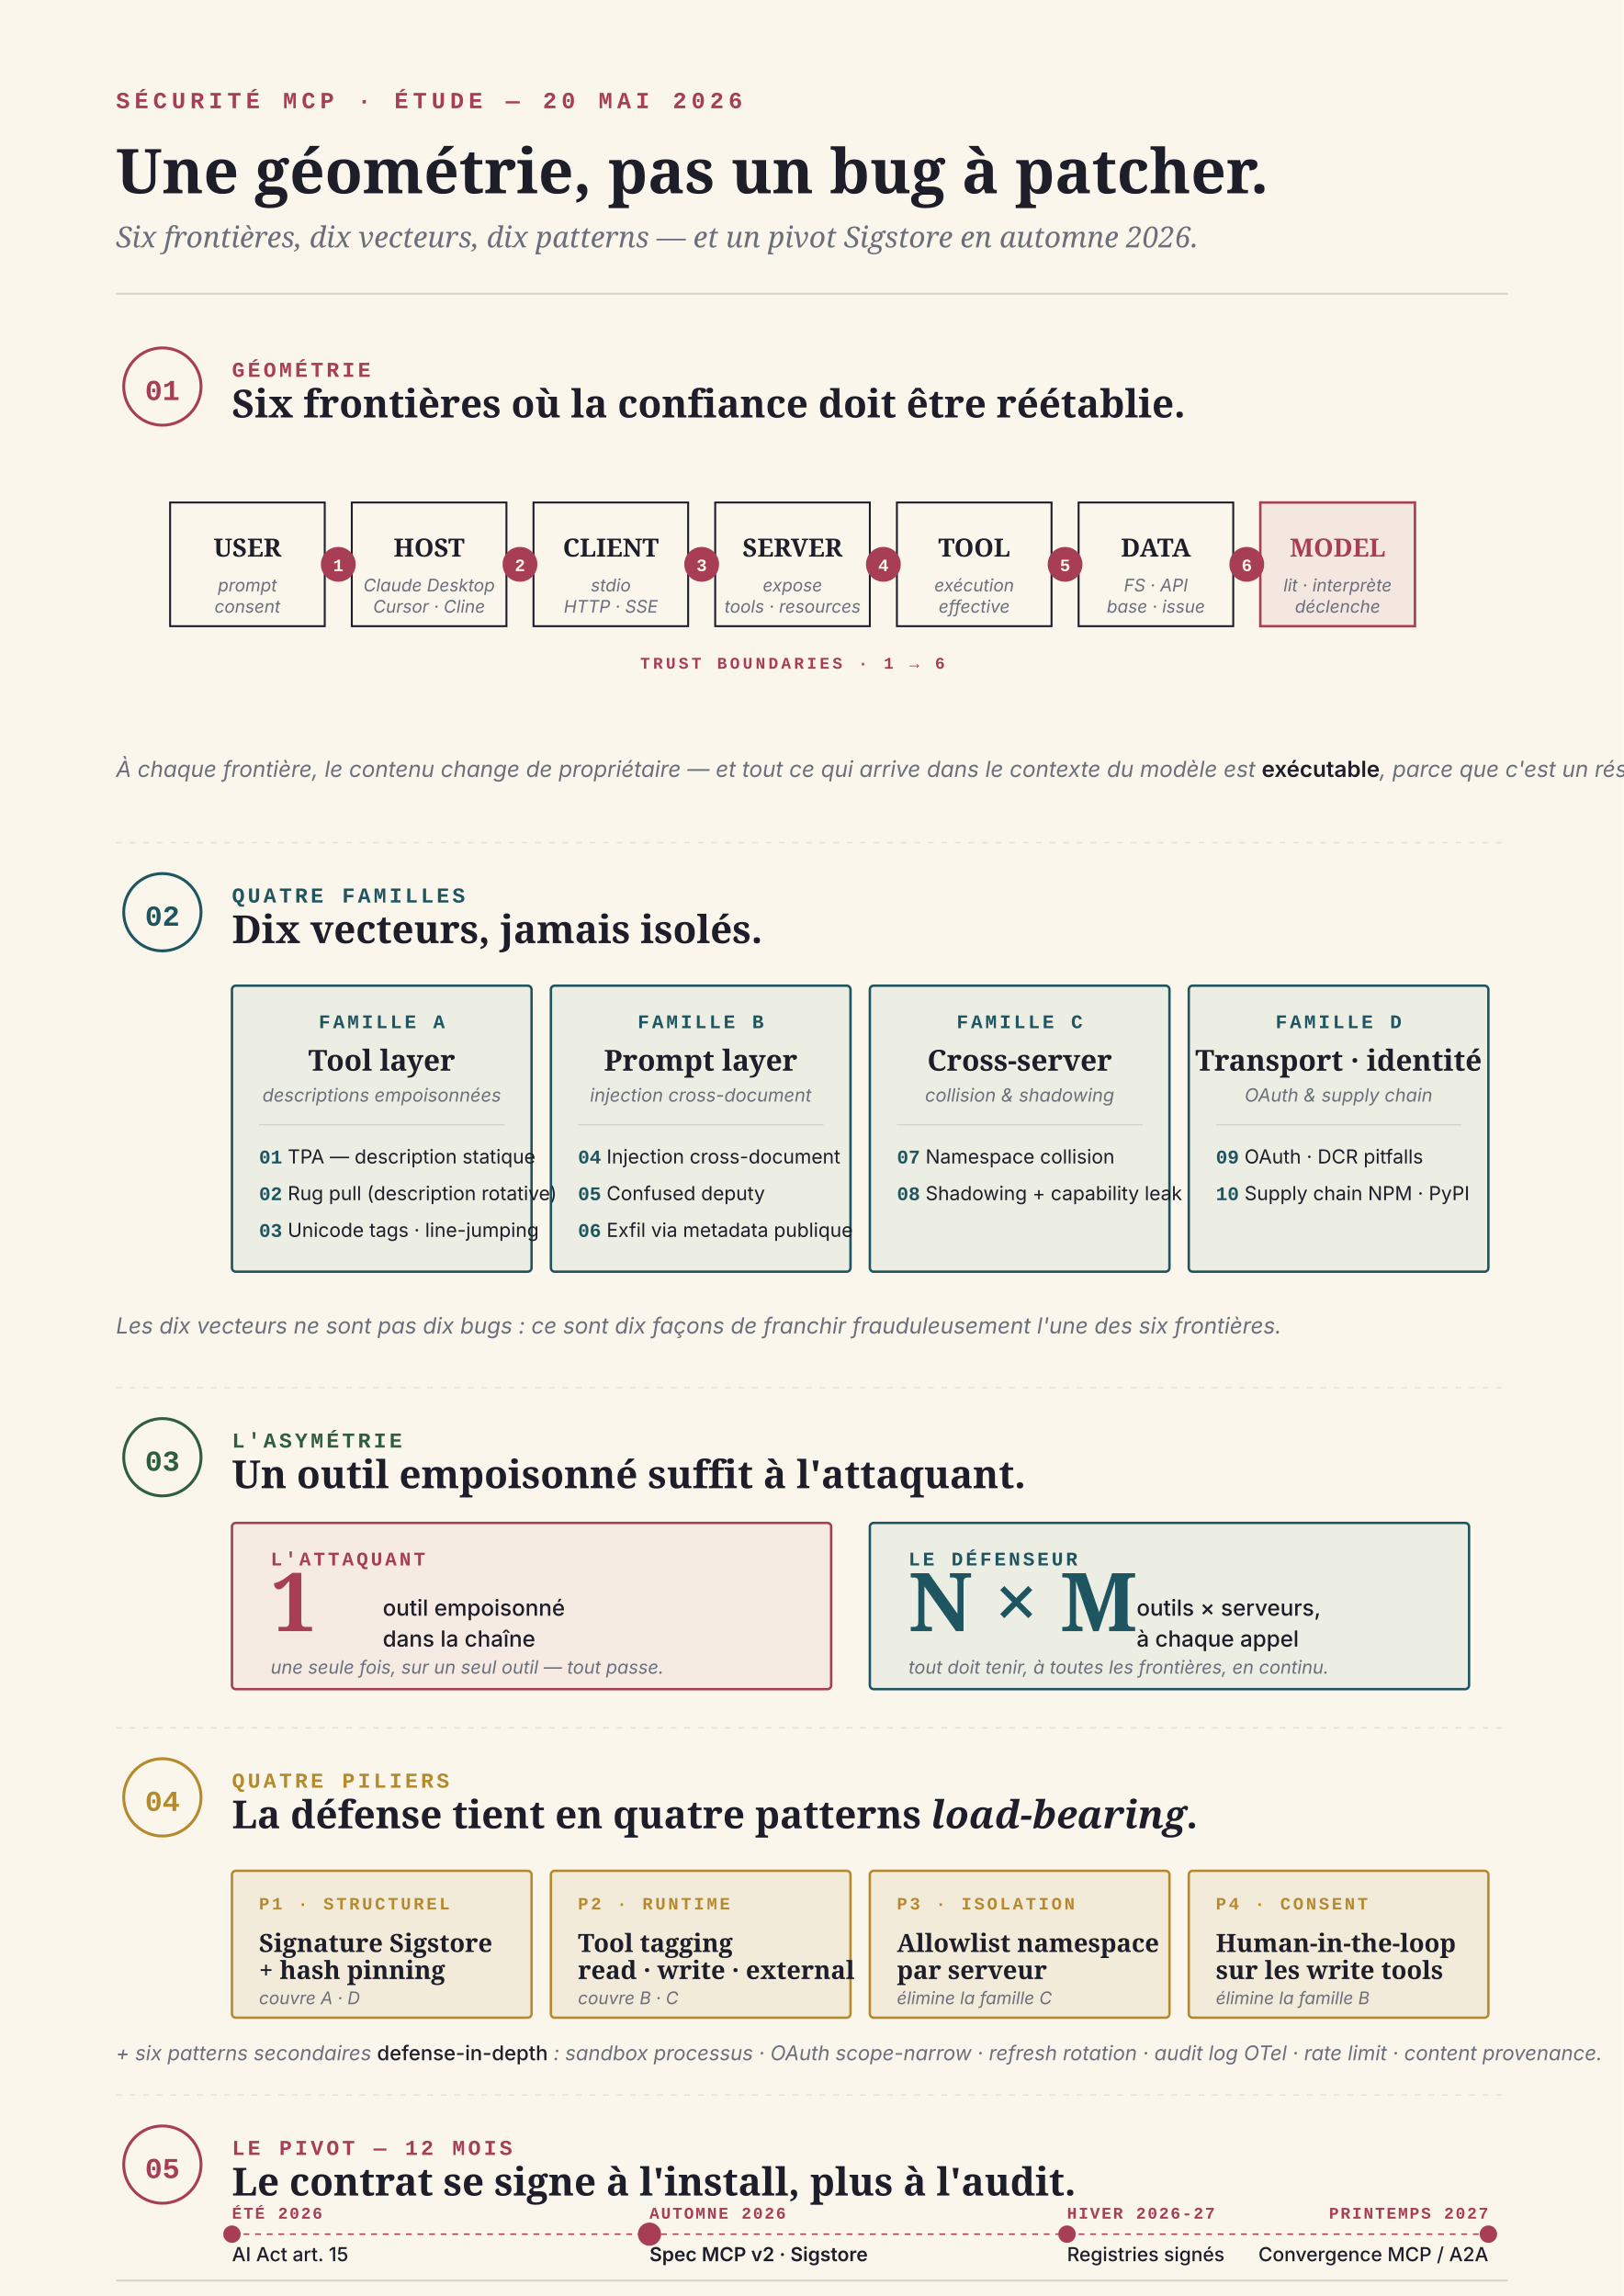
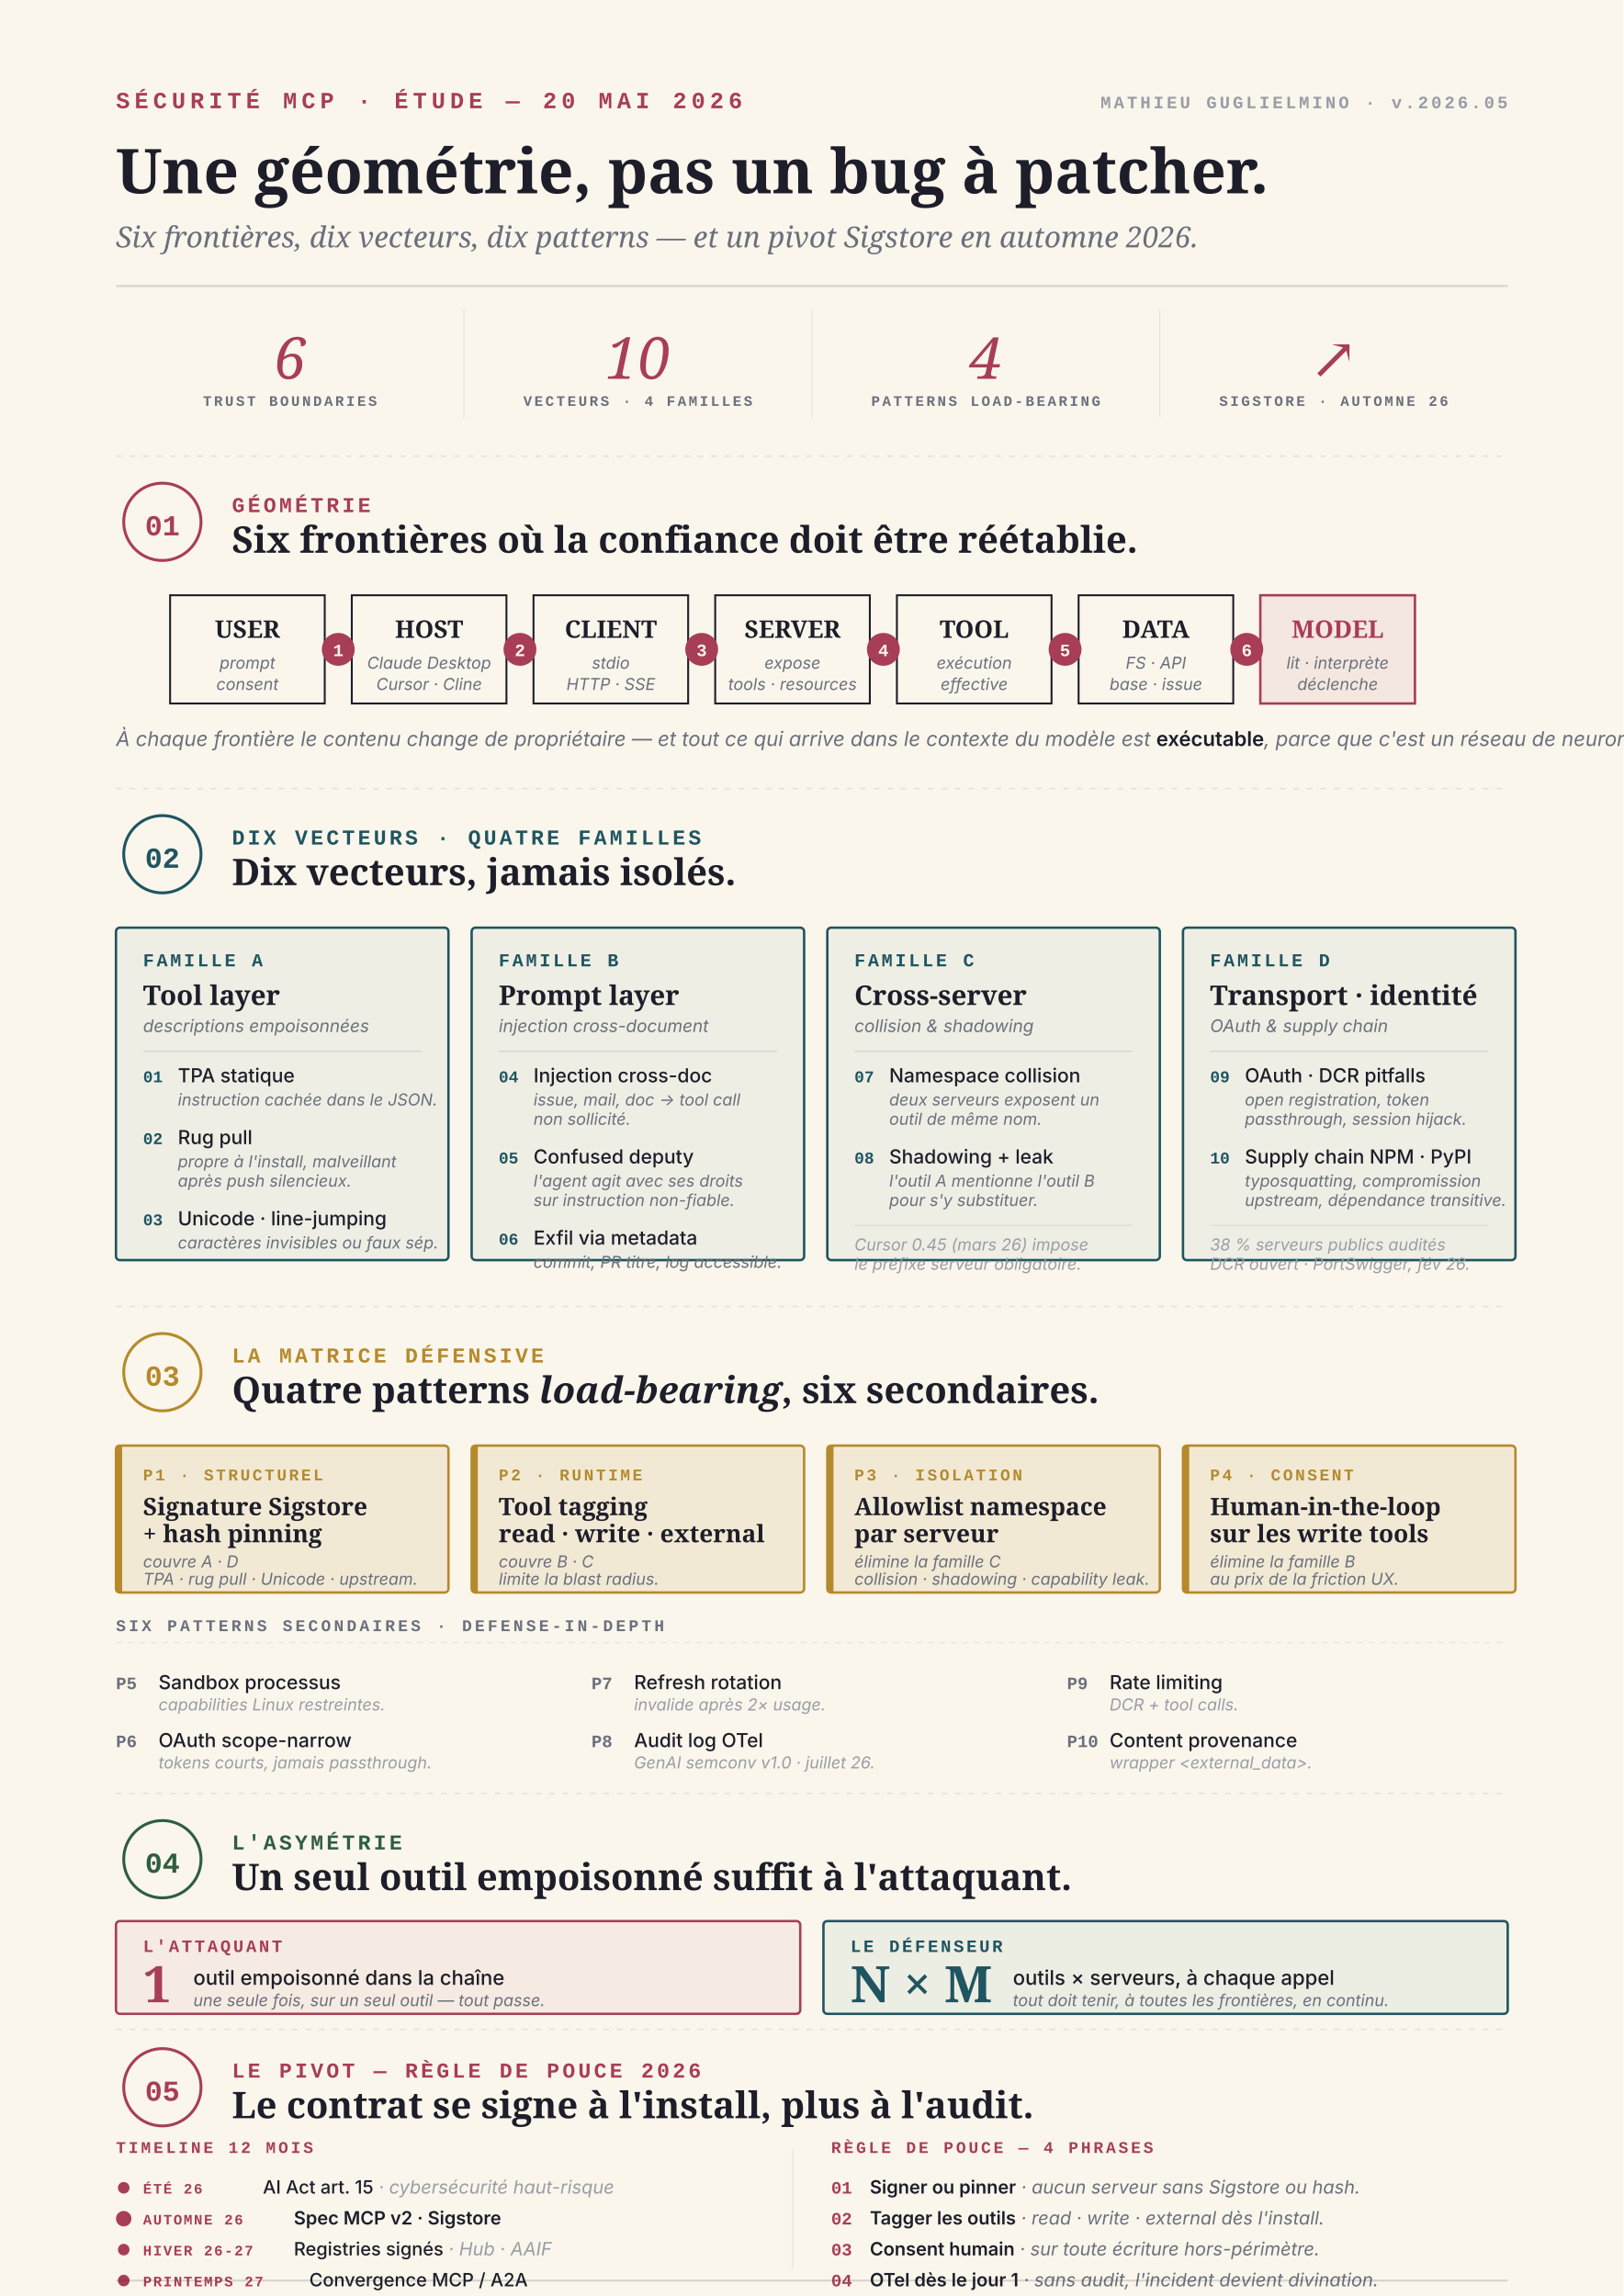
<svg xmlns="http://www.w3.org/2000/svg" viewBox="0 0 840 1188" data-schema-id="schema-00" role="img" aria-labelledby="schema-00-title schema-00-desc">
  <defs>
    <style>
      .display { font-family: 'Fraunces', 'Spectral', Georgia, serif; }
      .body    { font-family: 'Inter', system-ui, sans-serif; }
      .mono    { font-family: 'JetBrains Mono', 'Courier New', monospace; }
    </style>
-     <marker id="arr00" viewBox="0 0 10 10" refX="9" refY="5" markerWidth="6" markerHeight="6" orient="auto-start-reverse">
-       <path d="M 0 0 L 10 5 L 0 10 z" fill="#6b6f7c" />
-     </marker>
-     <marker id="arrcar" viewBox="0 0 10 10" refX="9" refY="5" markerWidth="6" markerHeight="6" orient="auto-start-reverse">
-       <path d="M 0 0 L 10 5 L 0 10 z" fill="#a83e55" />
-     </marker>
  </defs>
  <rect x="0" y="0" width="840" height="1188" fill="#faf6ec" />
  <text x="60" y="56" class="mono" font-size="12" font-weight="600" fill="#a83e55" letter-spacing="0.20em">SÉCURITÉ MCP · ÉTUDE — 20 MAI 2026</text>
+   <text x="780" y="56" class="mono" font-size="9" font-weight="600" fill="#9a9ca5" letter-spacing="0.16em" text-anchor="end">MATHIEU GUGLIELMINO · v.2026.05</text>
  <text x="60" y="100" class="display" font-size="32" font-weight="600" fill="#1e1e2a">Une géométrie, pas un bug à patcher.</text>
  <text x="60" y="128" class="display" font-size="15" font-style="italic" fill="#6b6f7c">Six frontières, dix vecteurs, dix patterns — et un pivot Sigstore en automne 2026.</text>
-   <line x1="60" y1="152" x2="780" y2="152" stroke="rgba(30,30,42,0.16)" stroke-width="1" />
-   <g>
-     <circle cx="84" cy="200" r="20" fill="none" stroke="#a83e55" stroke-width="1.5" />
-     <text x="84" y="207" class="mono" font-size="15" font-weight="600" fill="#a83e55" text-anchor="middle">01</text>
-     <text x="120" y="195" class="mono" font-size="11" font-weight="600" fill="#a83e55" letter-spacing="0.14em">GÉOMÉTRIE</text>
-     <text x="120" y="216" class="display" font-size="20" font-weight="600" fill="#1e1e2a">Six frontières où la confiance doit être réétablie.</text>
-     <g transform="translate(88, 260)">
-       <rect x="0" y="0" width="80" height="64" fill="#faf6ec" stroke="#1e1e2a" stroke-width="1" />
-       <text x="40" y="28" class="display" font-size="13" font-weight="600" fill="#1e1e2a" text-anchor="middle">USER</text>
-       <text x="40" y="46" class="body" font-size="9" font-style="italic" fill="#6b6f7c" text-anchor="middle">prompt</text>
-       <text x="40" y="57" class="body" font-size="9" font-style="italic" fill="#6b6f7c" text-anchor="middle">consent</text>
-       <rect x="94" y="0" width="80" height="64" fill="#faf6ec" stroke="#1e1e2a" stroke-width="1" />
-       <text x="134" y="28" class="display" font-size="13" font-weight="600" fill="#1e1e2a" text-anchor="middle">HOST</text>
-       <text x="134" y="46" class="body" font-size="9" font-style="italic" fill="#6b6f7c" text-anchor="middle">Claude Desktop</text>
-       <text x="134" y="57" class="body" font-size="9" font-style="italic" fill="#6b6f7c" text-anchor="middle">Cursor · Cline</text>
-       <rect x="188" y="0" width="80" height="64" fill="#faf6ec" stroke="#1e1e2a" stroke-width="1" />
-       <text x="228" y="28" class="display" font-size="13" font-weight="600" fill="#1e1e2a" text-anchor="middle">CLIENT</text>
-       <text x="228" y="46" class="body" font-size="9" font-style="italic" fill="#6b6f7c" text-anchor="middle">stdio</text>
-       <text x="228" y="57" class="body" font-size="9" font-style="italic" fill="#6b6f7c" text-anchor="middle">HTTP · SSE</text>
-       <rect x="282" y="0" width="80" height="64" fill="#faf6ec" stroke="#1e1e2a" stroke-width="1" />
-       <text x="322" y="28" class="display" font-size="13" font-weight="600" fill="#1e1e2a" text-anchor="middle">SERVER</text>
-       <text x="322" y="46" class="body" font-size="9" font-style="italic" fill="#6b6f7c" text-anchor="middle">expose</text>
-       <text x="322" y="57" class="body" font-size="9" font-style="italic" fill="#6b6f7c" text-anchor="middle">tools · resources</text>
-       <rect x="376" y="0" width="80" height="64" fill="#faf6ec" stroke="#1e1e2a" stroke-width="1" />
-       <text x="416" y="28" class="display" font-size="13" font-weight="600" fill="#1e1e2a" text-anchor="middle">TOOL</text>
-       <text x="416" y="46" class="body" font-size="9" font-style="italic" fill="#6b6f7c" text-anchor="middle">exécution</text>
-       <text x="416" y="57" class="body" font-size="9" font-style="italic" fill="#6b6f7c" text-anchor="middle">effective</text>
-       <rect x="470" y="0" width="80" height="64" fill="#faf6ec" stroke="#1e1e2a" stroke-width="1" />
-       <text x="510" y="28" class="display" font-size="13" font-weight="600" fill="#1e1e2a" text-anchor="middle">DATA</text>
-       <text x="510" y="46" class="body" font-size="9" font-style="italic" fill="#6b6f7c" text-anchor="middle">FS · API</text>
-       <text x="510" y="57" class="body" font-size="9" font-style="italic" fill="#6b6f7c" text-anchor="middle">base · issue</text>
-       <rect x="564" y="0" width="80" height="64" fill="#a83e55" fill-opacity="0.08" stroke="#a83e55" stroke-width="1.25" />
-       <text x="604" y="28" class="display" font-size="13" font-weight="600" fill="#a83e55" text-anchor="middle">MODEL</text>
-       <text x="604" y="46" class="body" font-size="9" font-style="italic" fill="#6b6f7c" text-anchor="middle">lit · interprète</text>
-       <text x="604" y="57" class="body" font-size="9" font-style="italic" fill="#6b6f7c" text-anchor="middle">déclenche</text>
+   <line x1="60" y1="148" x2="780" y2="148" stroke="rgba(30,30,42,0.16)" stroke-width="1" />
+   <g>
+     <line x1="240" y1="160" x2="240" y2="216" stroke="rgba(30,30,42,0.10)" stroke-width="0.5" />
+     <line x1="420" y1="160" x2="420" y2="216" stroke="rgba(30,30,42,0.10)" stroke-width="0.5" />
+     <line x1="600" y1="160" x2="600" y2="216" stroke="rgba(30,30,42,0.10)" stroke-width="0.5" />
+     <text x="150" y="196" class="display" font-size="30" font-weight="500" font-style="italic" fill="#a83e55" text-anchor="middle">6</text>
+     <text x="150" y="210" class="mono" font-size="7.5" font-weight="600" fill="#6b6f7c" letter-spacing="0.16em" text-anchor="middle">TRUST BOUNDARIES</text>
+     <text x="330" y="196" class="display" font-size="30" font-weight="500" font-style="italic" fill="#a83e55" text-anchor="middle">10</text>
+     <text x="330" y="210" class="mono" font-size="7.5" font-weight="600" fill="#6b6f7c" letter-spacing="0.16em" text-anchor="middle">VECTEURS · 4 FAMILLES</text>
+     <text x="510" y="196" class="display" font-size="30" font-weight="500" font-style="italic" fill="#a83e55" text-anchor="middle">4</text>
+     <text x="510" y="210" class="mono" font-size="7.5" font-weight="600" fill="#6b6f7c" letter-spacing="0.16em" text-anchor="middle">PATTERNS LOAD-BEARING</text>
+     <text x="690" y="196" class="display" font-size="30" font-weight="500" font-style="italic" fill="#a83e55" text-anchor="middle">↗</text>
+     <text x="690" y="210" class="mono" font-size="7.5" font-weight="600" fill="#6b6f7c" letter-spacing="0.16em" text-anchor="middle">SIGSTORE · AUTOMNE 26</text>
+   </g>
+   <g>
+     <line x1="60" y1="236" x2="780" y2="236" stroke="rgba(30,30,42,0.10)" stroke-width="0.75" stroke-dasharray="3,4" />
+     <circle cx="84" cy="270" r="20" fill="none" stroke="#a83e55" stroke-width="1.5" />
+     <text x="84" y="277" class="mono" font-size="15" font-weight="600" fill="#a83e55" text-anchor="middle">01</text>
+     <text x="120" y="265" class="mono" font-size="11" font-weight="600" fill="#a83e55" letter-spacing="0.14em">GÉOMÉTRIE</text>
+     <text x="120" y="286" class="display" font-size="19" font-weight="600" fill="#1e1e2a">Six frontières où la confiance doit être réétablie.</text>
+     <g transform="translate(88, 308)">
+       <rect x="0" y="0" width="80" height="56" fill="#faf6ec" stroke="#1e1e2a" stroke-width="1" />
+       <text x="40" y="22" class="display" font-size="12.5" font-weight="600" fill="#1e1e2a" text-anchor="middle">USER</text>
+       <text x="40" y="38" class="body" font-size="8.5" font-style="italic" fill="#6b6f7c" text-anchor="middle">prompt</text>
+       <text x="40" y="49" class="body" font-size="8.5" font-style="italic" fill="#6b6f7c" text-anchor="middle">consent</text>
+       <rect x="94" y="0" width="80" height="56" fill="#faf6ec" stroke="#1e1e2a" stroke-width="1" />
+       <text x="134" y="22" class="display" font-size="12.5" font-weight="600" fill="#1e1e2a" text-anchor="middle">HOST</text>
+       <text x="134" y="38" class="body" font-size="8.5" font-style="italic" fill="#6b6f7c" text-anchor="middle">Claude Desktop</text>
+       <text x="134" y="49" class="body" font-size="8.5" font-style="italic" fill="#6b6f7c" text-anchor="middle">Cursor · Cline</text>
+       <rect x="188" y="0" width="80" height="56" fill="#faf6ec" stroke="#1e1e2a" stroke-width="1" />
+       <text x="228" y="22" class="display" font-size="12.5" font-weight="600" fill="#1e1e2a" text-anchor="middle">CLIENT</text>
+       <text x="228" y="38" class="body" font-size="8.5" font-style="italic" fill="#6b6f7c" text-anchor="middle">stdio</text>
+       <text x="228" y="49" class="body" font-size="8.5" font-style="italic" fill="#6b6f7c" text-anchor="middle">HTTP · SSE</text>
+       <rect x="282" y="0" width="80" height="56" fill="#faf6ec" stroke="#1e1e2a" stroke-width="1" />
+       <text x="322" y="22" class="display" font-size="12.5" font-weight="600" fill="#1e1e2a" text-anchor="middle">SERVER</text>
+       <text x="322" y="38" class="body" font-size="8.5" font-style="italic" fill="#6b6f7c" text-anchor="middle">expose</text>
+       <text x="322" y="49" class="body" font-size="8.5" font-style="italic" fill="#6b6f7c" text-anchor="middle">tools · resources</text>
+       <rect x="376" y="0" width="80" height="56" fill="#faf6ec" stroke="#1e1e2a" stroke-width="1" />
+       <text x="416" y="22" class="display" font-size="12.5" font-weight="600" fill="#1e1e2a" text-anchor="middle">TOOL</text>
+       <text x="416" y="38" class="body" font-size="8.5" font-style="italic" fill="#6b6f7c" text-anchor="middle">exécution</text>
+       <text x="416" y="49" class="body" font-size="8.5" font-style="italic" fill="#6b6f7c" text-anchor="middle">effective</text>
+       <rect x="470" y="0" width="80" height="56" fill="#faf6ec" stroke="#1e1e2a" stroke-width="1" />
+       <text x="510" y="22" class="display" font-size="12.5" font-weight="600" fill="#1e1e2a" text-anchor="middle">DATA</text>
+       <text x="510" y="38" class="body" font-size="8.5" font-style="italic" fill="#6b6f7c" text-anchor="middle">FS · API</text>
+       <text x="510" y="49" class="body" font-size="8.5" font-style="italic" fill="#6b6f7c" text-anchor="middle">base · issue</text>
+       <rect x="564" y="0" width="80" height="56" fill="#a83e55" fill-opacity="0.08" stroke="#a83e55" stroke-width="1.25" />
+       <text x="604" y="22" class="display" font-size="12.5" font-weight="600" fill="#a83e55" text-anchor="middle">MODEL</text>
+       <text x="604" y="38" class="body" font-size="8.5" font-style="italic" fill="#6b6f7c" text-anchor="middle">lit · interprète</text>
+       <text x="604" y="49" class="body" font-size="8.5" font-style="italic" fill="#6b6f7c" text-anchor="middle">déclenche</text>
      <g>
-         <circle cx="87" cy="32" r="9" fill="#a83e55" />
-         <text x="87" y="35.5" class="mono" font-size="9" font-weight="600" fill="#faf6ec" text-anchor="middle">1</text>
-         <circle cx="181" cy="32" r="9" fill="#a83e55" />
-         <text x="181" y="35.5" class="mono" font-size="9" font-weight="600" fill="#faf6ec" text-anchor="middle">2</text>
-         <circle cx="275" cy="32" r="9" fill="#a83e55" />
-         <text x="275" y="35.5" class="mono" font-size="9" font-weight="600" fill="#faf6ec" text-anchor="middle">3</text>
-         <circle cx="369" cy="32" r="9" fill="#a83e55" />
-         <text x="369" y="35.5" class="mono" font-size="9" font-weight="600" fill="#faf6ec" text-anchor="middle">4</text>
-         <circle cx="463" cy="32" r="9" fill="#a83e55" />
-         <text x="463" y="35.5" class="mono" font-size="9" font-weight="600" fill="#faf6ec" text-anchor="middle">5</text>
-         <circle cx="557" cy="32" r="9" fill="#a83e55" />
-         <text x="557" y="35.5" class="mono" font-size="9" font-weight="600" fill="#faf6ec" text-anchor="middle">6</text>
+         <circle cx="87" cy="28" r="8.5" fill="#a83e55" />
+         <text x="87" y="31.5" class="mono" font-size="9" font-weight="600" fill="#faf6ec" text-anchor="middle">1</text>
+         <circle cx="181" cy="28" r="8.5" fill="#a83e55" />
+         <text x="181" y="31.5" class="mono" font-size="9" font-weight="600" fill="#faf6ec" text-anchor="middle">2</text>
+         <circle cx="275" cy="28" r="8.5" fill="#a83e55" />
+         <text x="275" y="31.5" class="mono" font-size="9" font-weight="600" fill="#faf6ec" text-anchor="middle">3</text>
+         <circle cx="369" cy="28" r="8.5" fill="#a83e55" />
+         <text x="369" y="31.5" class="mono" font-size="9" font-weight="600" fill="#faf6ec" text-anchor="middle">4</text>
+         <circle cx="463" cy="28" r="8.5" fill="#a83e55" />
+         <text x="463" y="31.5" class="mono" font-size="9" font-weight="600" fill="#faf6ec" text-anchor="middle">5</text>
+         <circle cx="557" cy="28" r="8.5" fill="#a83e55" />
+         <text x="557" y="31.5" class="mono" font-size="9" font-weight="600" fill="#faf6ec" text-anchor="middle">6</text>
      </g>
-       <text x="322" y="86" class="mono" font-size="8.5" font-weight="600" fill="#a83e55" letter-spacing="0.18em" text-anchor="middle">TRUST BOUNDARIES · 1 → 6</text>
-     </g>
-     <text x="60" y="402" class="body" font-size="11.5" font-style="italic" fill="#6b6f7c">À chaque frontière, le contenu change de propriétaire — et tout ce qui arrive dans le contexte du modèle est <tspan font-weight="600" fill="#1e1e2a" font-style="normal">exécutable</tspan>, parce que c'est un réseau de neurones probabiliste, pas un parseur.</text>
-   </g>
-   <g>
-     <line x1="60" y1="436" x2="780" y2="436" stroke="rgba(30,30,42,0.10)" stroke-width="0.75" stroke-dasharray="3,4" />
-     <circle cx="84" cy="472" r="20" fill="none" stroke="#1F5560" stroke-width="1.5" />
-     <text x="84" y="479" class="mono" font-size="15" font-weight="600" fill="#1F5560" text-anchor="middle">02</text>
-     <text x="120" y="467" class="mono" font-size="11" font-weight="600" fill="#1F5560" letter-spacing="0.14em">QUATRE FAMILLES</text>
-     <text x="120" y="488" class="display" font-size="20" font-weight="600" fill="#1e1e2a">Dix vecteurs, jamais isolés.</text>
-     <g transform="translate(120, 510)">
-       <rect x="0" y="0" width="155" height="148" fill="#1F5560" fill-opacity="0.06" stroke="#1F5560" stroke-width="1.25" rx="2" />
-       <text x="77.5" y="22" class="mono" font-size="10" font-weight="600" fill="#1F5560" letter-spacing="0.14em" text-anchor="middle">FAMILLE A</text>
-       <text x="77.5" y="44" class="display" font-size="15" font-weight="600" fill="#1e1e2a" text-anchor="middle">Tool layer</text>
-       <text x="77.5" y="60" class="body" font-size="9.5" font-style="italic" fill="#6b6f7c" text-anchor="middle">descriptions empoisonnées</text>
-       <line x1="14" y1="72" x2="141" y2="72" stroke="rgba(30,30,42,0.16)" stroke-width="0.5" />
-       <text x="14" y="92" class="body" font-size="10" fill="#1e1e2a">
-         <tspan class="mono" font-weight="600" fill="#1F5560">01</tspan>  TPA — description statique</text>
-       <text x="14" y="111" class="body" font-size="10" fill="#1e1e2a">
-         <tspan class="mono" font-weight="600" fill="#1F5560">02</tspan>  Rug pull (description rotative)</text>
-       <text x="14" y="130" class="body" font-size="10" fill="#1e1e2a">
-         <tspan class="mono" font-weight="600" fill="#1F5560">03</tspan>  Unicode tags · line-jumping</text>
-       <rect x="165" y="0" width="155" height="148" fill="#1F5560" fill-opacity="0.06" stroke="#1F5560" stroke-width="1.25" rx="2" />
-       <text x="242.5" y="22" class="mono" font-size="10" font-weight="600" fill="#1F5560" letter-spacing="0.14em" text-anchor="middle">FAMILLE B</text>
-       <text x="242.5" y="44" class="display" font-size="15" font-weight="600" fill="#1e1e2a" text-anchor="middle">Prompt layer</text>
-       <text x="242.5" y="60" class="body" font-size="9.5" font-style="italic" fill="#6b6f7c" text-anchor="middle">injection cross-document</text>
-       <line x1="179" y1="72" x2="306" y2="72" stroke="rgba(30,30,42,0.16)" stroke-width="0.5" />
-       <text x="179" y="92" class="body" font-size="10" fill="#1e1e2a">
-         <tspan class="mono" font-weight="600" fill="#1F5560">04</tspan>  Injection cross-document</text>
-       <text x="179" y="111" class="body" font-size="10" fill="#1e1e2a">
-         <tspan class="mono" font-weight="600" fill="#1F5560">05</tspan>  Confused deputy</text>
-       <text x="179" y="130" class="body" font-size="10" fill="#1e1e2a">
-         <tspan class="mono" font-weight="600" fill="#1F5560">06</tspan>  Exfil via metadata publique</text>
-       <rect x="330" y="0" width="155" height="148" fill="#1F5560" fill-opacity="0.06" stroke="#1F5560" stroke-width="1.25" rx="2" />
-       <text x="407.5" y="22" class="mono" font-size="10" font-weight="600" fill="#1F5560" letter-spacing="0.14em" text-anchor="middle">FAMILLE C</text>
-       <text x="407.5" y="44" class="display" font-size="15" font-weight="600" fill="#1e1e2a" text-anchor="middle">Cross-server</text>
-       <text x="407.5" y="60" class="body" font-size="9.5" font-style="italic" fill="#6b6f7c" text-anchor="middle">collision &amp; shadowing</text>
-       <line x1="344" y1="72" x2="471" y2="72" stroke="rgba(30,30,42,0.16)" stroke-width="0.5" />
-       <text x="344" y="92" class="body" font-size="10" fill="#1e1e2a">
-         <tspan class="mono" font-weight="600" fill="#1F5560">07</tspan>  Namespace collision</text>
-       <text x="344" y="111" class="body" font-size="10" fill="#1e1e2a">
-         <tspan class="mono" font-weight="600" fill="#1F5560">08</tspan>  Shadowing + capability leak</text>
-       <rect x="495" y="0" width="155" height="148" fill="#1F5560" fill-opacity="0.06" stroke="#1F5560" stroke-width="1.25" rx="2" />
-       <text x="572.5" y="22" class="mono" font-size="10" font-weight="600" fill="#1F5560" letter-spacing="0.14em" text-anchor="middle">FAMILLE D</text>
-       <text x="572.5" y="44" class="display" font-size="15" font-weight="600" fill="#1e1e2a" text-anchor="middle">Transport · identité</text>
-       <text x="572.5" y="60" class="body" font-size="9.5" font-style="italic" fill="#6b6f7c" text-anchor="middle">OAuth &amp; supply chain</text>
-       <line x1="509" y1="72" x2="636" y2="72" stroke="rgba(30,30,42,0.16)" stroke-width="0.5" />
-       <text x="509" y="92" class="body" font-size="10" fill="#1e1e2a">
-         <tspan class="mono" font-weight="600" fill="#1F5560">09</tspan>  OAuth · DCR pitfalls</text>
-       <text x="509" y="111" class="body" font-size="10" fill="#1e1e2a">
-         <tspan class="mono" font-weight="600" fill="#1F5560">10</tspan>  Supply chain NPM · PyPI</text>
-     </g>
-     <text x="60" y="690" class="body" font-size="11.5" font-style="italic" fill="#6b6f7c">Les dix vecteurs ne sont pas dix bugs : ce sont dix façons de franchir frauduleusement l'une des six frontières.</text>
-   </g>
-   <g>
-     <line x1="60" y1="718" x2="780" y2="718" stroke="rgba(30,30,42,0.10)" stroke-width="0.75" stroke-dasharray="3,4" />
-     <circle cx="84" cy="754" r="20" fill="none" stroke="#2F5D3F" stroke-width="1.5" />
-     <text x="84" y="761" class="mono" font-size="15" font-weight="600" fill="#2F5D3F" text-anchor="middle">03</text>
-     <text x="120" y="749" class="mono" font-size="11" font-weight="600" fill="#2F5D3F" letter-spacing="0.14em">L'ASYMÉTRIE</text>
-     <text x="120" y="770" class="display" font-size="20" font-weight="600" fill="#1e1e2a">Un outil empoisonné suffit à l'attaquant.</text>
-     <g transform="translate(120, 788)">
-       <rect x="0" y="0" width="310" height="86" fill="#a83e55" fill-opacity="0.06" stroke="#a83e55" stroke-width="1.25" rx="2" />
-       <text x="20" y="22" class="mono" font-size="10" font-weight="600" fill="#a83e55" letter-spacing="0.14em">L'ATTAQUANT</text>
-       <text x="20" y="56" class="display" font-size="42" font-weight="600" fill="#a83e55">1</text>
-       <text x="78" y="48" class="body" font-size="11.5" fill="#1e1e2a" font-weight="500">outil empoisonné</text>
-       <text x="78" y="64" class="body" font-size="11.5" fill="#1e1e2a" font-weight="500">dans la chaîne</text>
-       <text x="20" y="78" class="body" font-size="9.5" font-style="italic" fill="#6b6f7c">une seule fois, sur un seul outil — tout passe.</text>
-       <rect x="330" y="0" width="310" height="86" fill="#1F5560" fill-opacity="0.06" stroke="#1F5560" stroke-width="1.25" rx="2" />
-       <text x="350" y="22" class="mono" font-size="10" font-weight="600" fill="#1F5560" letter-spacing="0.14em">LE DÉFENSEUR</text>
-       <text x="350" y="56" class="display" font-size="42" font-weight="600" fill="#1F5560">N × M</text>
-       <text x="468" y="48" class="body" font-size="11.5" fill="#1e1e2a" font-weight="500">outils × serveurs,</text>
-       <text x="468" y="64" class="body" font-size="11.5" fill="#1e1e2a" font-weight="500">à chaque appel</text>
-       <text x="350" y="78" class="body" font-size="9.5" font-style="italic" fill="#6b6f7c">tout doit tenir, à toutes les frontières, en continu.</text>
-     </g>
-   </g>
-   <g>
-     <line x1="60" y1="894" x2="780" y2="894" stroke="rgba(30,30,42,0.10)" stroke-width="0.75" stroke-dasharray="3,4" />
-     <circle cx="84" cy="930" r="20" fill="none" stroke="#B58A2C" stroke-width="1.5" />
-     <text x="84" y="937" class="mono" font-size="15" font-weight="600" fill="#B58A2C" text-anchor="middle">04</text>
-     <text x="120" y="925" class="mono" font-size="11" font-weight="600" fill="#B58A2C" letter-spacing="0.14em">QUATRE PILIERS</text>
-     <text x="120" y="946" class="display" font-size="20" font-weight="600" fill="#1e1e2a">La défense tient en quatre patterns <tspan font-style="italic">load-bearing</tspan>.</text>
-     <g transform="translate(120, 968)">
-       <rect x="0" y="0" width="155" height="76" fill="#B58A2C" fill-opacity="0.10" stroke="#B58A2C" stroke-width="1.25" rx="2" />
-       <text x="14" y="20" class="mono" font-size="9" font-weight="600" fill="#B58A2C" letter-spacing="0.14em">P1 · STRUCTUREL</text>
-       <text x="14" y="42" class="display" font-size="13" font-weight="600" fill="#1e1e2a">Signature Sigstore</text>
-       <text x="14" y="56" class="display" font-size="13" font-weight="600" fill="#1e1e2a">+ hash pinning</text>
-       <text x="14" y="69" class="body" font-size="9" font-style="italic" fill="#6b6f7c">couvre A · D</text>
-       <rect x="165" y="0" width="155" height="76" fill="#B58A2C" fill-opacity="0.10" stroke="#B58A2C" stroke-width="1.25" rx="2" />
-       <text x="179" y="20" class="mono" font-size="9" font-weight="600" fill="#B58A2C" letter-spacing="0.14em">P2 · RUNTIME</text>
-       <text x="179" y="42" class="display" font-size="13" font-weight="600" fill="#1e1e2a">Tool tagging</text>
-       <text x="179" y="56" class="display" font-size="13" font-weight="600" fill="#1e1e2a">read · write · external</text>
-       <text x="179" y="69" class="body" font-size="9" font-style="italic" fill="#6b6f7c">couvre B · C</text>
-       <rect x="330" y="0" width="155" height="76" fill="#B58A2C" fill-opacity="0.10" stroke="#B58A2C" stroke-width="1.25" rx="2" />
-       <text x="344" y="20" class="mono" font-size="9" font-weight="600" fill="#B58A2C" letter-spacing="0.14em">P3 · ISOLATION</text>
-       <text x="344" y="42" class="display" font-size="13" font-weight="600" fill="#1e1e2a">Allowlist namespace</text>
-       <text x="344" y="56" class="display" font-size="13" font-weight="600" fill="#1e1e2a">par serveur</text>
-       <text x="344" y="69" class="body" font-size="9" font-style="italic" fill="#6b6f7c">élimine la famille C</text>
-       <rect x="495" y="0" width="155" height="76" fill="#B58A2C" fill-opacity="0.10" stroke="#B58A2C" stroke-width="1.25" rx="2" />
-       <text x="509" y="20" class="mono" font-size="9" font-weight="600" fill="#B58A2C" letter-spacing="0.14em">P4 · CONSENT</text>
-       <text x="509" y="42" class="display" font-size="13" font-weight="600" fill="#1e1e2a">Human-in-the-loop</text>
-       <text x="509" y="56" class="display" font-size="13" font-weight="600" fill="#1e1e2a">sur les write tools</text>
-       <text x="509" y="69" class="body" font-size="9" font-style="italic" fill="#6b6f7c">élimine la famille B</text>
-     </g>
-     <text x="60" y="1066" class="body" font-size="10.5" font-style="italic" fill="#6b6f7c">+ six patterns secondaires <tspan font-weight="500" font-style="normal" fill="#1e1e2a">defense-in-depth</tspan> : sandbox processus · OAuth scope-narrow · refresh rotation · audit log OTel · rate limit · content provenance.</text>
-   </g>
-   <g>
-     <line x1="60" y1="1084" x2="780" y2="1084" stroke="rgba(30,30,42,0.10)" stroke-width="0.75" stroke-dasharray="3,4" />
-     <circle cx="84" cy="1120" r="20" fill="none" stroke="#a83e55" stroke-width="1.5" />
-     <text x="84" y="1127" class="mono" font-size="15" font-weight="600" fill="#a83e55" text-anchor="middle">05</text>
-     <text x="120" y="1115" class="mono" font-size="11" font-weight="600" fill="#a83e55" letter-spacing="0.14em">LE PIVOT — 12 MOIS</text>
-     <text x="120" y="1136" class="display" font-size="20" font-weight="600" fill="#1e1e2a">Le contrat se signe à l'install, plus à l'audit.</text>
-     <g transform="translate(120, 1156)">
-       <line x1="0" y1="0" x2="650" y2="0" stroke="#a83e55" stroke-width="0.75" stroke-dasharray="3,3" />
-       <circle cx="0" cy="0" r="4.5" fill="#a83e55" />
-       <text x="0" y="-8" class="mono" font-size="8.5" font-weight="600" fill="#a83e55" letter-spacing="0.10em">ÉTÉ 2026</text>
-       <text x="0" y="14" class="body" font-size="10" font-weight="500" fill="#1e1e2a">AI Act art. 15</text>
-       <circle cx="216" cy="0" r="6" fill="#a83e55" />
-       <text x="216" y="-8" class="mono" font-size="8.5" font-weight="600" fill="#a83e55" letter-spacing="0.10em">AUTOMNE 2026</text>
-       <text x="216" y="14" class="body" font-size="10" font-weight="600" fill="#1e1e2a">Spec MCP v2 · Sigstore</text>
-       <circle cx="432" cy="0" r="4.5" fill="#a83e55" />
-       <text x="432" y="-8" class="mono" font-size="8.5" font-weight="600" fill="#a83e55" letter-spacing="0.10em">HIVER 2026-27</text>
-       <text x="432" y="14" class="body" font-size="10" font-weight="500" fill="#1e1e2a">Registries signés</text>
-       <circle cx="650" cy="0" r="4.5" fill="#a83e55" />
-       <text x="650" y="-8" class="mono" font-size="8.5" font-weight="600" fill="#a83e55" letter-spacing="0.10em" text-anchor="end">PRINTEMPS 2027</text>
-       <text x="650" y="14" class="body" font-size="10" font-weight="500" fill="#1e1e2a" text-anchor="end">Convergence MCP / A2A</text>
+     </g>
+     <text x="60" y="386" class="body" font-size="10.5" font-style="italic" fill="#6b6f7c">À chaque frontière le contenu change de propriétaire — et tout ce qui arrive dans le contexte du modèle est <tspan font-weight="600" fill="#1e1e2a" font-style="normal">exécutable</tspan>, parce que c'est un réseau de neurones probabiliste, pas un parseur.</text>
+   </g>
+   <g>
+     <line x1="60" y1="408" x2="780" y2="408" stroke="rgba(30,30,42,0.10)" stroke-width="0.75" stroke-dasharray="3,4" />
+     <circle cx="84" cy="442" r="20" fill="none" stroke="#1F5560" stroke-width="1.5" />
+     <text x="84" y="449" class="mono" font-size="15" font-weight="600" fill="#1F5560" text-anchor="middle">02</text>
+     <text x="120" y="437" class="mono" font-size="11" font-weight="600" fill="#1F5560" letter-spacing="0.14em">DIX VECTEURS · QUATRE FAMILLES</text>
+     <text x="120" y="458" class="display" font-size="19" font-weight="600" fill="#1e1e2a">Dix vecteurs, jamais isolés.</text>
+     <g transform="translate(60, 480)">
+       <rect x="0" y="0" width="172" height="172" fill="#1F5560" fill-opacity="0.05" stroke="#1F5560" stroke-width="1.25" rx="2" />
+       <text x="14" y="20" class="mono" font-size="9.5" font-weight="600" fill="#1F5560" letter-spacing="0.14em">FAMILLE A</text>
+       <text x="14" y="40" class="display" font-size="14" font-weight="600" fill="#1e1e2a">Tool layer</text>
+       <text x="14" y="54" class="body" font-size="9" font-style="italic" fill="#6b6f7c">descriptions empoisonnées</text>
+       <line x1="14" y1="64" x2="158" y2="64" stroke="rgba(30,30,42,0.16)" stroke-width="0.5" />
+       <text x="14" y="80" class="mono" font-size="8.5" font-weight="600" fill="#1F5560">01</text>
+       <text x="32" y="80" class="body" font-size="10" font-weight="500" fill="#1e1e2a">TPA statique</text>
+       <text x="32" y="92" class="body" font-size="8.5" font-style="italic" fill="#6b6f7c">instruction cachée dans le JSON.</text>
+       <text x="14" y="112" class="mono" font-size="8.5" font-weight="600" fill="#1F5560">02</text>
+       <text x="32" y="112" class="body" font-size="10" font-weight="500" fill="#1e1e2a">Rug pull</text>
+       <text x="32" y="124" class="body" font-size="8.5" font-style="italic" fill="#6b6f7c">propre à l'install, malveillant</text>
+       <text x="32" y="134" class="body" font-size="8.5" font-style="italic" fill="#6b6f7c">après push silencieux.</text>
+       <text x="14" y="154" class="mono" font-size="8.5" font-weight="600" fill="#1F5560">03</text>
+       <text x="32" y="154" class="body" font-size="10" font-weight="500" fill="#1e1e2a">Unicode · line-jumping</text>
+       <text x="32" y="166" class="body" font-size="8.5" font-style="italic" fill="#6b6f7c">caractères invisibles ou faux sép.</text>
+       <rect x="184" y="0" width="172" height="172" fill="#1F5560" fill-opacity="0.05" stroke="#1F5560" stroke-width="1.25" rx="2" />
+       <text x="198" y="20" class="mono" font-size="9.5" font-weight="600" fill="#1F5560" letter-spacing="0.14em">FAMILLE B</text>
+       <text x="198" y="40" class="display" font-size="14" font-weight="600" fill="#1e1e2a">Prompt layer</text>
+       <text x="198" y="54" class="body" font-size="9" font-style="italic" fill="#6b6f7c">injection cross-document</text>
+       <line x1="198" y1="64" x2="342" y2="64" stroke="rgba(30,30,42,0.16)" stroke-width="0.5" />
+       <text x="198" y="80" class="mono" font-size="8.5" font-weight="600" fill="#1F5560">04</text>
+       <text x="216" y="80" class="body" font-size="10" font-weight="500" fill="#1e1e2a">Injection cross-doc</text>
+       <text x="216" y="92" class="body" font-size="8.5" font-style="italic" fill="#6b6f7c">issue, mail, doc → tool call</text>
+       <text x="216" y="102" class="body" font-size="8.5" font-style="italic" fill="#6b6f7c">non sollicité.</text>
+       <text x="198" y="122" class="mono" font-size="8.5" font-weight="600" fill="#1F5560">05</text>
+       <text x="216" y="122" class="body" font-size="10" font-weight="500" fill="#1e1e2a">Confused deputy</text>
+       <text x="216" y="134" class="body" font-size="8.5" font-style="italic" fill="#6b6f7c">l'agent agit avec ses droits</text>
+       <text x="216" y="144" class="body" font-size="8.5" font-style="italic" fill="#6b6f7c">sur instruction non-fiable.</text>
+       <text x="198" y="164" class="mono" font-size="8.5" font-weight="600" fill="#1F5560">06</text>
+       <text x="216" y="164" class="body" font-size="10" font-weight="500" fill="#1e1e2a">Exfil via metadata</text>
+       <text x="216" y="176" class="body" font-size="8.5" font-style="italic" fill="#6b6f7c">commit, PR titre, log accessible.</text>
+       <rect x="368" y="0" width="172" height="172" fill="#1F5560" fill-opacity="0.05" stroke="#1F5560" stroke-width="1.25" rx="2" />
+       <text x="382" y="20" class="mono" font-size="9.5" font-weight="600" fill="#1F5560" letter-spacing="0.14em">FAMILLE C</text>
+       <text x="382" y="40" class="display" font-size="14" font-weight="600" fill="#1e1e2a">Cross-server</text>
+       <text x="382" y="54" class="body" font-size="9" font-style="italic" fill="#6b6f7c">collision &amp; shadowing</text>
+       <line x1="382" y1="64" x2="526" y2="64" stroke="rgba(30,30,42,0.16)" stroke-width="0.5" />
+       <text x="382" y="80" class="mono" font-size="8.5" font-weight="600" fill="#1F5560">07</text>
+       <text x="400" y="80" class="body" font-size="10" font-weight="500" fill="#1e1e2a">Namespace collision</text>
+       <text x="400" y="92" class="body" font-size="8.5" font-style="italic" fill="#6b6f7c">deux serveurs exposent un</text>
+       <text x="400" y="102" class="body" font-size="8.5" font-style="italic" fill="#6b6f7c">outil de même nom.</text>
+       <text x="382" y="122" class="mono" font-size="8.5" font-weight="600" fill="#1F5560">08</text>
+       <text x="400" y="122" class="body" font-size="10" font-weight="500" fill="#1e1e2a">Shadowing + leak</text>
+       <text x="400" y="134" class="body" font-size="8.5" font-style="italic" fill="#6b6f7c">l'outil A mentionne l'outil B</text>
+       <text x="400" y="144" class="body" font-size="8.5" font-style="italic" fill="#6b6f7c">pour s'y substituer.</text>
+       <line x1="382" y1="154" x2="526" y2="154" stroke="rgba(30,30,42,0.10)" stroke-width="0.5" />
+       <text x="382" y="167" class="body" font-size="8.5" font-style="italic" fill="#9a9ca5">Cursor 0.45 (mars 26) impose</text>
+       <text x="382" y="177" class="body" font-size="8.5" font-style="italic" fill="#9a9ca5">le préfixe serveur obligatoire.</text>
+       <rect x="552" y="0" width="172" height="172" fill="#1F5560" fill-opacity="0.05" stroke="#1F5560" stroke-width="1.25" rx="2" />
+       <text x="566" y="20" class="mono" font-size="9.5" font-weight="600" fill="#1F5560" letter-spacing="0.14em">FAMILLE D</text>
+       <text x="566" y="40" class="display" font-size="14" font-weight="600" fill="#1e1e2a">Transport · identité</text>
+       <text x="566" y="54" class="body" font-size="9" font-style="italic" fill="#6b6f7c">OAuth &amp; supply chain</text>
+       <line x1="566" y1="64" x2="710" y2="64" stroke="rgba(30,30,42,0.16)" stroke-width="0.5" />
+       <text x="566" y="80" class="mono" font-size="8.5" font-weight="600" fill="#1F5560">09</text>
+       <text x="584" y="80" class="body" font-size="10" font-weight="500" fill="#1e1e2a">OAuth · DCR pitfalls</text>
+       <text x="584" y="92" class="body" font-size="8.5" font-style="italic" fill="#6b6f7c">open registration, token</text>
+       <text x="584" y="102" class="body" font-size="8.5" font-style="italic" fill="#6b6f7c">passthrough, session hijack.</text>
+       <text x="566" y="122" class="mono" font-size="8.5" font-weight="600" fill="#1F5560">10</text>
+       <text x="584" y="122" class="body" font-size="10" font-weight="500" fill="#1e1e2a">Supply chain NPM · PyPI</text>
+       <text x="584" y="134" class="body" font-size="8.5" font-style="italic" fill="#6b6f7c">typosquatting, compromission</text>
+       <text x="584" y="144" class="body" font-size="8.5" font-style="italic" fill="#6b6f7c">upstream, dépendance transitive.</text>
+       <line x1="566" y1="154" x2="710" y2="154" stroke="rgba(30,30,42,0.10)" stroke-width="0.5" />
+       <text x="566" y="167" class="body" font-size="8.5" font-style="italic" fill="#9a9ca5">38 % serveurs publics audités</text>
+       <text x="566" y="177" class="body" font-size="8.5" font-style="italic" fill="#9a9ca5">DCR ouvert · PortSwigger, fév 26.</text>
+     </g>
+   </g>
+   <g>
+     <line x1="60" y1="676" x2="780" y2="676" stroke="rgba(30,30,42,0.10)" stroke-width="0.75" stroke-dasharray="3,4" />
+     <circle cx="84" cy="710" r="20" fill="none" stroke="#B58A2C" stroke-width="1.5" />
+     <text x="84" y="717" class="mono" font-size="15" font-weight="600" fill="#B58A2C" text-anchor="middle">03</text>
+     <text x="120" y="705" class="mono" font-size="11" font-weight="600" fill="#B58A2C" letter-spacing="0.14em">LA MATRICE DÉFENSIVE</text>
+     <text x="120" y="726" class="display" font-size="19" font-weight="600" fill="#1e1e2a">Quatre patterns <tspan font-style="italic">load-bearing</tspan>, six secondaires.</text>
+     <g transform="translate(60, 748)">
+       <rect x="0" y="0" width="172" height="76" fill="#B58A2C" fill-opacity="0.12" stroke="#B58A2C" stroke-width="1.25" rx="2" />
+       <rect x="0" y="0" width="3.2" height="76" fill="#B58A2C" />
+       <text x="14" y="18" class="mono" font-size="8.5" font-weight="600" fill="#B58A2C" letter-spacing="0.14em">P1 · STRUCTUREL</text>
+       <text x="14" y="36" class="display" font-size="12.5" font-weight="600" fill="#1e1e2a">Signature Sigstore</text>
+       <text x="14" y="50" class="display" font-size="12.5" font-weight="600" fill="#1e1e2a">+ hash pinning</text>
+       <text x="14" y="63" class="body" font-size="8.5" font-style="italic" fill="#6b6f7c">couvre A · D</text>
+       <text x="14" y="72" class="body" font-size="8.5" font-style="italic" fill="#6b6f7c">TPA · rug pull · Unicode · upstream.</text>
+       <rect x="184" y="0" width="172" height="76" fill="#B58A2C" fill-opacity="0.12" stroke="#B58A2C" stroke-width="1.25" rx="2" />
+       <rect x="184" y="0" width="3.2" height="76" fill="#B58A2C" />
+       <text x="198" y="18" class="mono" font-size="8.5" font-weight="600" fill="#B58A2C" letter-spacing="0.14em">P2 · RUNTIME</text>
+       <text x="198" y="36" class="display" font-size="12.5" font-weight="600" fill="#1e1e2a">Tool tagging</text>
+       <text x="198" y="50" class="display" font-size="12.5" font-weight="600" fill="#1e1e2a">read · write · external</text>
+       <text x="198" y="63" class="body" font-size="8.5" font-style="italic" fill="#6b6f7c">couvre B · C</text>
+       <text x="198" y="72" class="body" font-size="8.5" font-style="italic" fill="#6b6f7c">limite la blast radius.</text>
+       <rect x="368" y="0" width="172" height="76" fill="#B58A2C" fill-opacity="0.12" stroke="#B58A2C" stroke-width="1.25" rx="2" />
+       <rect x="368" y="0" width="3.2" height="76" fill="#B58A2C" />
+       <text x="382" y="18" class="mono" font-size="8.5" font-weight="600" fill="#B58A2C" letter-spacing="0.14em">P3 · ISOLATION</text>
+       <text x="382" y="36" class="display" font-size="12.5" font-weight="600" fill="#1e1e2a">Allowlist namespace</text>
+       <text x="382" y="50" class="display" font-size="12.5" font-weight="600" fill="#1e1e2a">par serveur</text>
+       <text x="382" y="63" class="body" font-size="8.5" font-style="italic" fill="#6b6f7c">élimine la famille C</text>
+       <text x="382" y="72" class="body" font-size="8.5" font-style="italic" fill="#6b6f7c">collision · shadowing · capability leak.</text>
+       <rect x="552" y="0" width="172" height="76" fill="#B58A2C" fill-opacity="0.12" stroke="#B58A2C" stroke-width="1.25" rx="2" />
+       <rect x="552" y="0" width="3.2" height="76" fill="#B58A2C" />
+       <text x="566" y="18" class="mono" font-size="8.5" font-weight="600" fill="#B58A2C" letter-spacing="0.14em">P4 · CONSENT</text>
+       <text x="566" y="36" class="display" font-size="12.5" font-weight="600" fill="#1e1e2a">Human-in-the-loop</text>
+       <text x="566" y="50" class="display" font-size="12.5" font-weight="600" fill="#1e1e2a">sur les write tools</text>
+       <text x="566" y="63" class="body" font-size="8.5" font-style="italic" fill="#6b6f7c">élimine la famille B</text>
+       <text x="566" y="72" class="body" font-size="8.5" font-style="italic" fill="#6b6f7c">au prix de la friction UX.</text>
+     </g>
+     <text x="60" y="844" class="mono" font-size="8.5" font-weight="600" fill="#6b6f7c" letter-spacing="0.18em">SIX PATTERNS SECONDAIRES · DEFENSE-IN-DEPTH</text>
+     <line x1="60" y1="850" x2="780" y2="850" stroke="rgba(30,30,42,0.10)" stroke-width="0.5" stroke-dasharray="3,3" />
+     <g transform="translate(60, 860)">
+       <text x="0" y="14" class="mono" font-size="9" font-weight="600" fill="#6b6f7c">P5</text>
+       <text x="22" y="14" class="body" font-size="10" font-weight="500" fill="#1e1e2a">Sandbox processus</text>
+       <text x="22" y="25" class="body" font-size="8.5" font-style="italic" fill="#9a9ca5">capabilities Linux restreintes.</text>
+       <text x="0" y="44" class="mono" font-size="9" font-weight="600" fill="#6b6f7c">P6</text>
+       <text x="22" y="44" class="body" font-size="10" font-weight="500" fill="#1e1e2a">OAuth scope-narrow</text>
+       <text x="22" y="55" class="body" font-size="8.5" font-style="italic" fill="#9a9ca5">tokens courts, jamais passthrough.</text>
+       <text x="246" y="14" class="mono" font-size="9" font-weight="600" fill="#6b6f7c">P7</text>
+       <text x="268" y="14" class="body" font-size="10" font-weight="500" fill="#1e1e2a">Refresh rotation</text>
+       <text x="268" y="25" class="body" font-size="8.5" font-style="italic" fill="#9a9ca5">invalide après 2× usage.</text>
+       <text x="246" y="44" class="mono" font-size="9" font-weight="600" fill="#6b6f7c">P8</text>
+       <text x="268" y="44" class="body" font-size="10" font-weight="500" fill="#1e1e2a">Audit log OTel</text>
+       <text x="268" y="55" class="body" font-size="8.5" font-style="italic" fill="#9a9ca5">GenAI semconv v1.0 · juillet 26.</text>
+       <text x="492" y="14" class="mono" font-size="9" font-weight="600" fill="#6b6f7c">P9</text>
+       <text x="514" y="14" class="body" font-size="10" font-weight="500" fill="#1e1e2a">Rate limiting</text>
+       <text x="514" y="25" class="body" font-size="8.5" font-style="italic" fill="#9a9ca5">DCR + tool calls.</text>
+       <text x="492" y="44" class="mono" font-size="9" font-weight="600" fill="#6b6f7c">P10</text>
+       <text x="514" y="44" class="body" font-size="10" font-weight="500" fill="#1e1e2a">Content provenance</text>
+       <text x="514" y="55" class="body" font-size="8.5" font-style="italic" fill="#9a9ca5">wrapper &lt;external_data&gt;.</text>
+     </g>
+   </g>
+   <g>
+     <line x1="60" y1="928" x2="780" y2="928" stroke="rgba(30,30,42,0.10)" stroke-width="0.75" stroke-dasharray="3,4" />
+     <circle cx="84" cy="962" r="20" fill="none" stroke="#2F5D3F" stroke-width="1.5" />
+     <text x="84" y="969" class="mono" font-size="15" font-weight="600" fill="#2F5D3F" text-anchor="middle">04</text>
+     <text x="120" y="957" class="mono" font-size="11" font-weight="600" fill="#2F5D3F" letter-spacing="0.14em">L'ASYMÉTRIE</text>
+     <text x="120" y="978" class="display" font-size="19" font-weight="600" fill="#1e1e2a">Un seul outil empoisonné suffit à l'attaquant.</text>
+     <g transform="translate(60, 994)">
+       <rect x="0" y="0" width="354" height="48" fill="#a83e55" fill-opacity="0.06" stroke="#a83e55" stroke-width="1.25" rx="2" />
+       <text x="14" y="16" class="mono" font-size="9" font-weight="600" fill="#a83e55" letter-spacing="0.14em">L'ATTAQUANT</text>
+       <text x="14" y="42" class="display" font-size="26" font-weight="600" fill="#a83e55">1</text>
+       <text x="40" y="33" class="body" font-size="10.5" font-weight="500" fill="#1e1e2a">outil empoisonné dans la chaîne</text>
+       <text x="40" y="44" class="body" font-size="8.5" font-style="italic" fill="#6b6f7c">une seule fois, sur un seul outil — tout passe.</text>
+       <rect x="366" y="0" width="354" height="48" fill="#1F5560" fill-opacity="0.06" stroke="#1F5560" stroke-width="1.25" rx="2" />
+       <text x="380" y="16" class="mono" font-size="9" font-weight="600" fill="#1F5560" letter-spacing="0.14em">LE DÉFENSEUR</text>
+       <text x="380" y="42" class="display" font-size="26" font-weight="600" fill="#1F5560">N × M</text>
+       <text x="464" y="33" class="body" font-size="10.5" font-weight="500" fill="#1e1e2a">outils × serveurs, à chaque appel</text>
+       <text x="464" y="44" class="body" font-size="8.5" font-style="italic" fill="#6b6f7c">tout doit tenir, à toutes les frontières, en continu.</text>
+     </g>
+   </g>
+   <g>
+     <line x1="60" y1="1050" x2="780" y2="1050" stroke="rgba(30,30,42,0.10)" stroke-width="0.75" stroke-dasharray="3,4" />
+     <circle cx="84" cy="1080" r="20" fill="none" stroke="#a83e55" stroke-width="1.5" />
+     <text x="84" y="1087" class="mono" font-size="15" font-weight="600" fill="#a83e55" text-anchor="middle">05</text>
+     <text x="120" y="1075" class="mono" font-size="11" font-weight="600" fill="#a83e55" letter-spacing="0.14em">LE PIVOT — RÈGLE DE POUCE 2026</text>
+     <text x="120" y="1096" class="display" font-size="19" font-weight="600" fill="#1e1e2a">Le contrat se signe à l'install, plus à l'audit.</text>
+     <g transform="translate(60, 1114)">
+       <text x="0" y="0" class="mono" font-size="8.5" font-weight="600" fill="#a83e55" letter-spacing="0.16em">TIMELINE 12 MOIS</text>
+       <g transform="translate(0, 12)">
+         <circle cx="4" cy="6" r="3" fill="#a83e55" />
+         <text x="14" y="9" class="mono" font-size="7.5" font-weight="600" fill="#a83e55" letter-spacing="0.10em">ÉTÉ 26</text>
+         <text x="76" y="9" class="body" font-size="9.5" fill="#1e1e2a">
+           <tspan font-weight="500">AI Act art. 15</tspan>
+           <tspan font-style="italic" fill="#9a9ca5">· cybersécurité haut-risque</tspan>
+         </text>
+         <circle cx="4" cy="22" r="4" fill="#a83e55" />
+         <text x="14" y="25" class="mono" font-size="7.5" font-weight="600" fill="#a83e55" letter-spacing="0.10em">AUTOMNE 26</text>
+         <text x="92" y="25" class="body" font-size="9.5" fill="#1e1e2a">
+           <tspan font-weight="600">Spec MCP v2 · Sigstore</tspan>
+         </text>
+         <circle cx="4" cy="38" r="3" fill="#a83e55" />
+         <text x="14" y="41" class="mono" font-size="7.5" font-weight="600" fill="#a83e55" letter-spacing="0.10em">HIVER 26-27</text>
+         <text x="92" y="41" class="body" font-size="9.5" fill="#1e1e2a">
+           <tspan font-weight="500">Registries signés</tspan>
+           <tspan font-style="italic" fill="#9a9ca5">· Hub · AAIF</tspan>
+         </text>
+         <circle cx="4" cy="54" r="3" fill="#a83e55" />
+         <text x="14" y="57" class="mono" font-size="7.5" font-weight="600" fill="#a83e55" letter-spacing="0.10em">PRINTEMPS 27</text>
+         <text x="100" y="57" class="body" font-size="9.5" fill="#1e1e2a">
+           <tspan font-weight="500">Convergence MCP / A2A</tspan>
+         </text>
+       </g>
+       <line x1="350" y1="-2" x2="350" y2="60" stroke="rgba(30,30,42,0.10)" stroke-width="0.5" />
+       <text x="370" y="0" class="mono" font-size="8.5" font-weight="600" fill="#a83e55" letter-spacing="0.16em">RÈGLE DE POUCE — 4 PHRASES</text>
+       <g transform="translate(370, 12)">
+         <text x="0" y="9" class="mono" font-size="9" font-weight="600" fill="#a83e55">01</text>
+         <text x="20" y="9" class="body" font-size="9.5" fill="#1e1e2a">
+           <tspan font-weight="600">Signer ou pinner</tspan>
+           <tspan font-style="italic" fill="#6b6f7c">· aucun serveur sans Sigstore ou hash.</tspan>
+         </text>
+         <text x="0" y="25" class="mono" font-size="9" font-weight="600" fill="#a83e55">02</text>
+         <text x="20" y="25" class="body" font-size="9.5" fill="#1e1e2a">
+           <tspan font-weight="600">Tagger les outils</tspan>
+           <tspan font-style="italic" fill="#6b6f7c">· read · write · external dès l'install.</tspan>
+         </text>
+         <text x="0" y="41" class="mono" font-size="9" font-weight="600" fill="#a83e55">03</text>
+         <text x="20" y="41" class="body" font-size="9.5" fill="#1e1e2a">
+           <tspan font-weight="600">Consent humain</tspan>
+           <tspan font-style="italic" fill="#6b6f7c">· sur toute écriture hors-périmètre.</tspan>
+         </text>
+         <text x="0" y="57" class="mono" font-size="9" font-weight="600" fill="#a83e55">04</text>
+         <text x="20" y="57" class="body" font-size="9.5" fill="#1e1e2a">
+           <tspan font-weight="600">OTel dès le jour 1</tspan>
+           <tspan font-style="italic" fill="#6b6f7c">· sans audit, l'incident devient divination.</tspan>
+         </text>
+       </g>
    </g>
  </g>
  <line x1="60" y1="1180" x2="780" y2="1180" stroke="rgba(30,30,42,0.16)" stroke-width="1" />
</svg>
